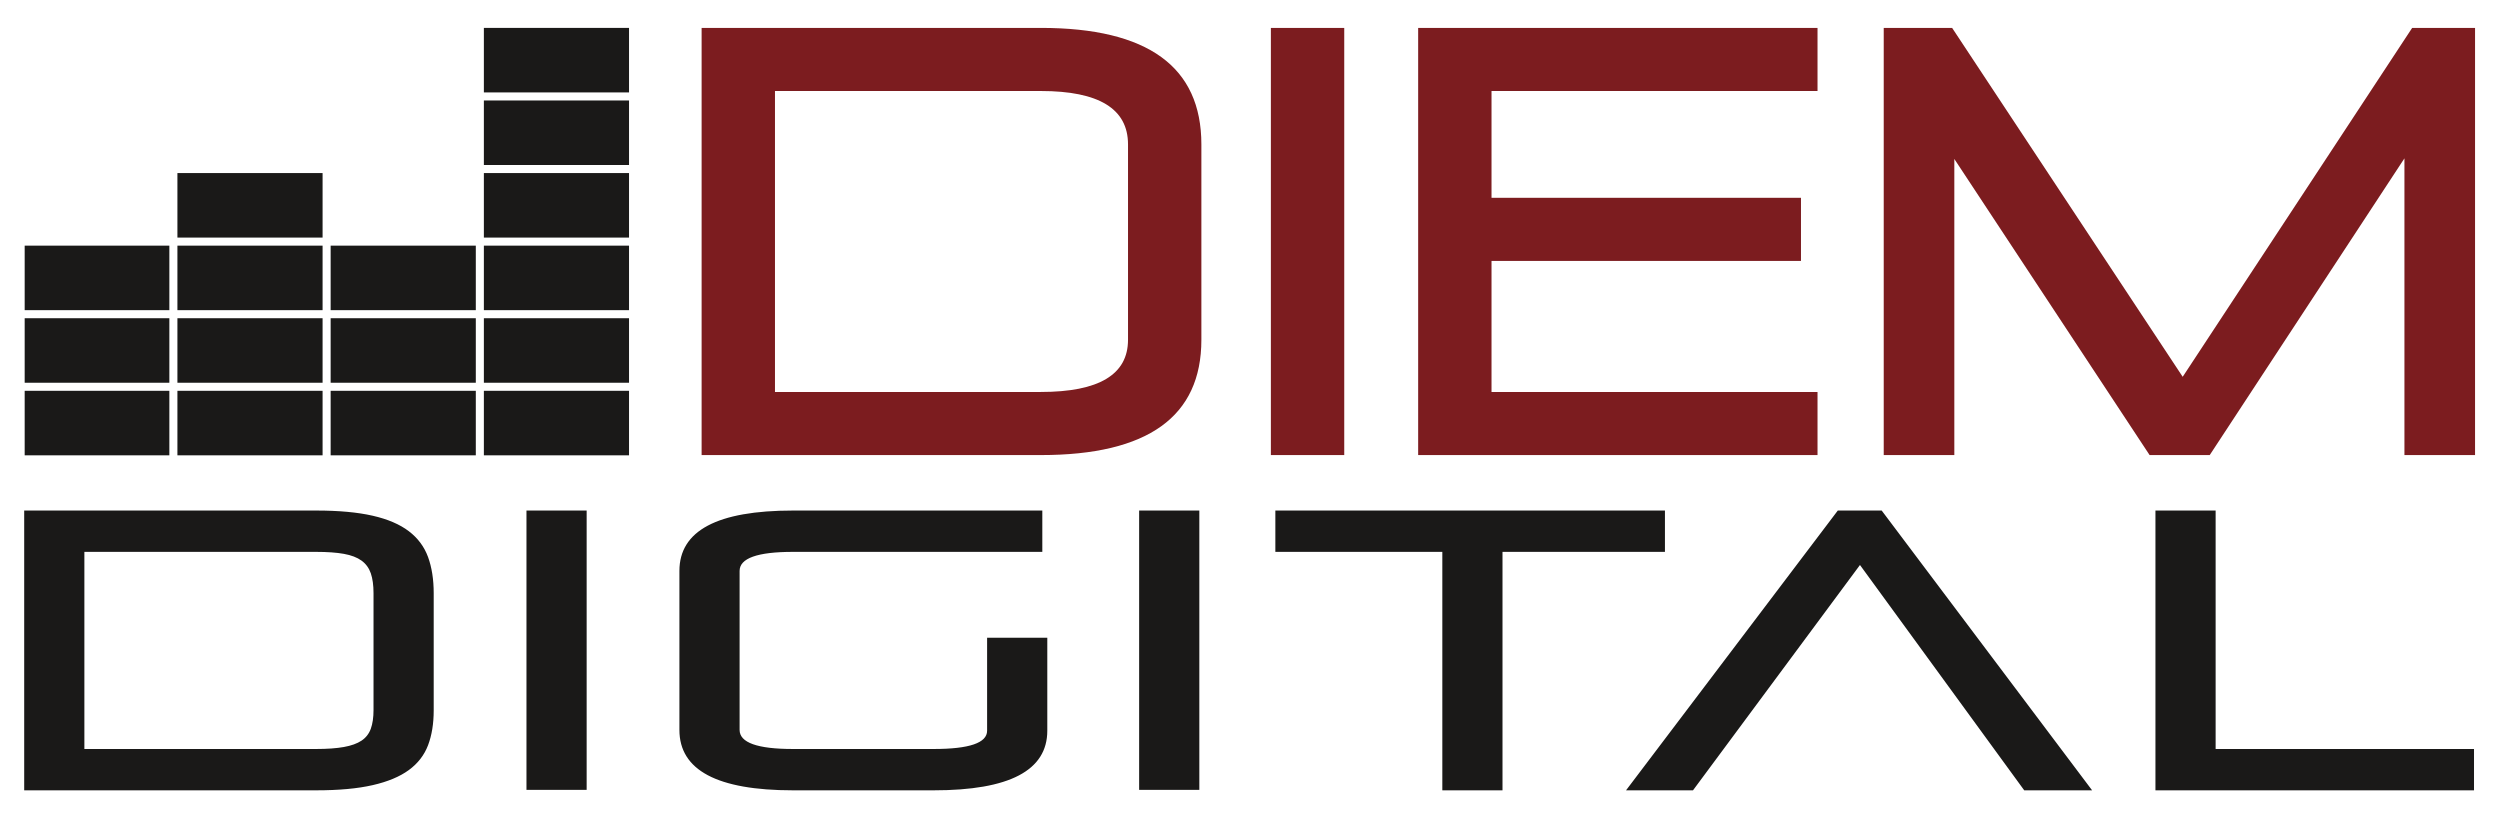
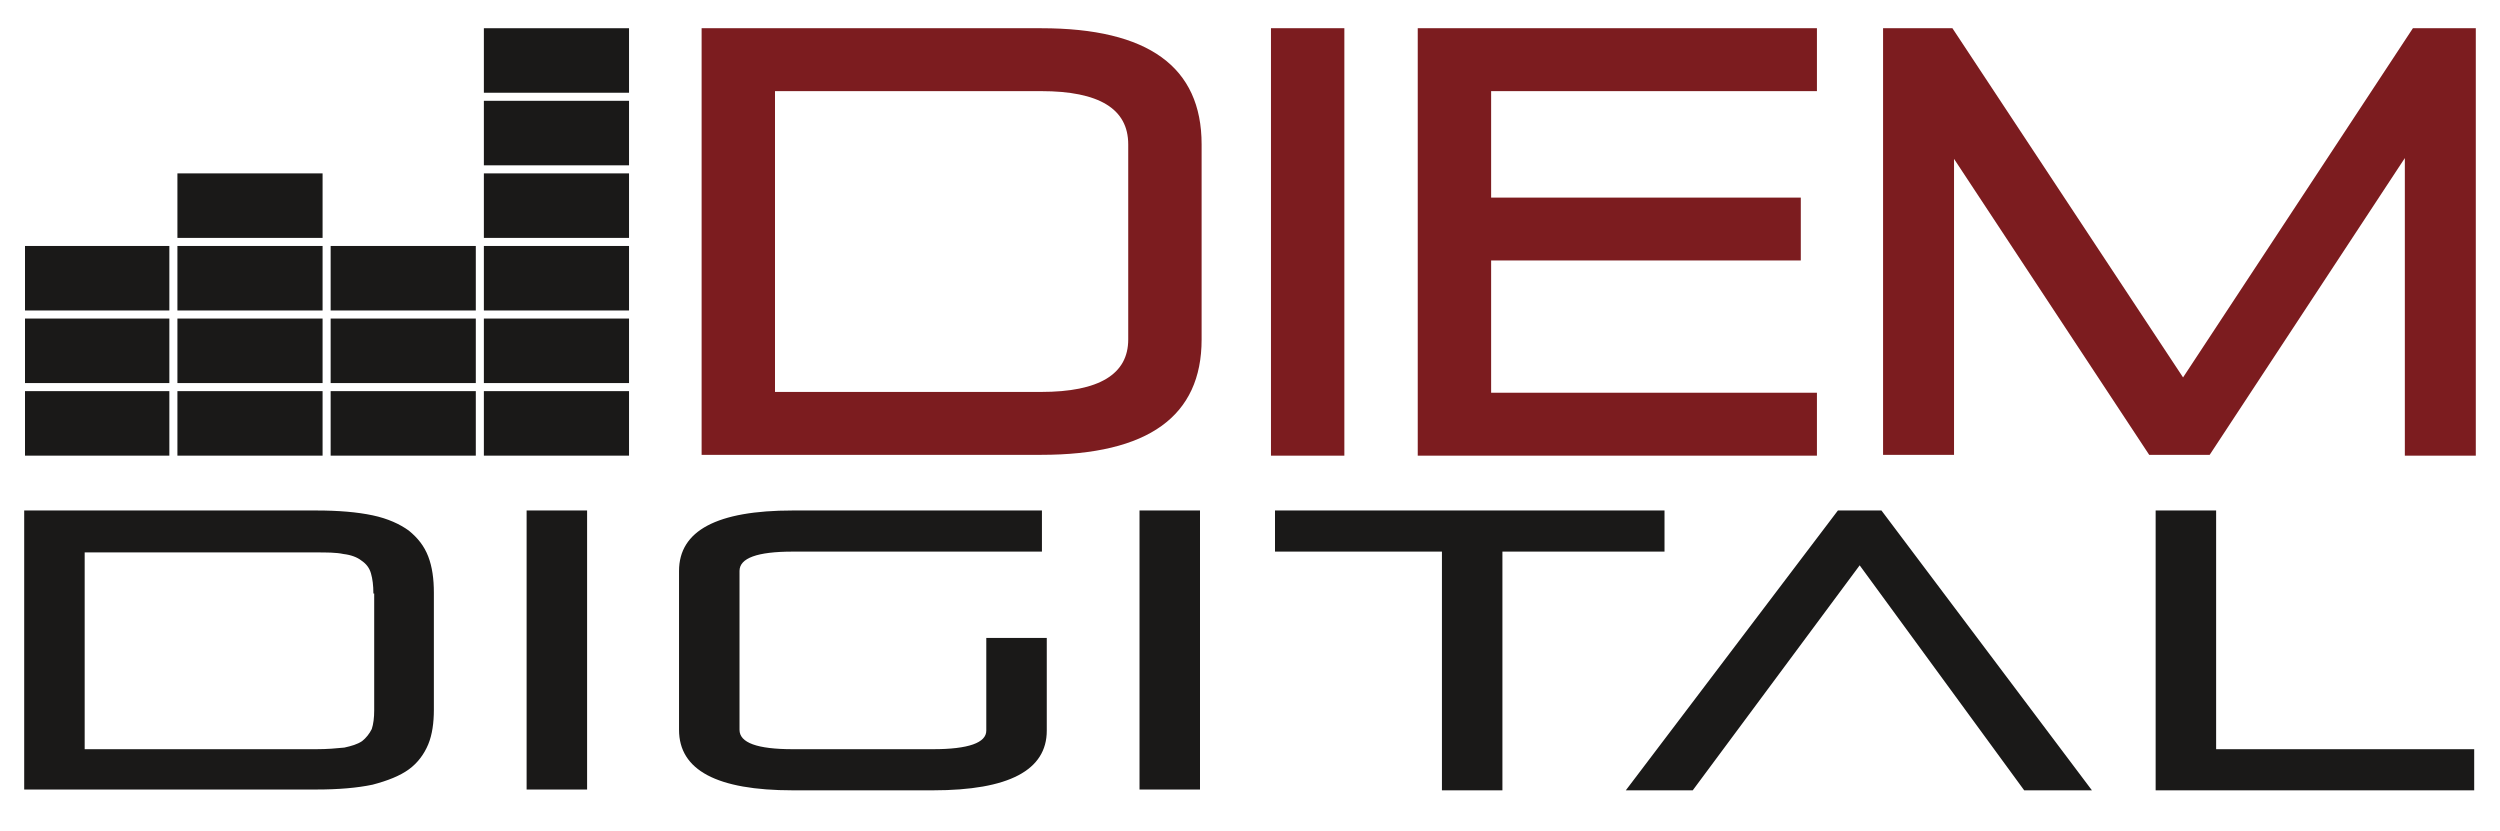
- <svg xmlns="http://www.w3.org/2000/svg" width="310px" height="103px" viewBox="0 0 310 103" version="1.1">
-   <defs />
-   <g id="Logo" stroke="none" stroke-width="1" fill="none" fill-rule="evenodd">
+ <svg xmlns="http://www.w3.org/2000/svg" version="1.1" id="Layer_1" x="0px" y="0px" viewBox="0 0 310 103" style="enable-background:new 0 0 310 103;" xml:space="preserve">
+   <style type="text/css">
+ 	.st0{fill:#1A1918;}
+ 	.st1{fill:#7C1C1F;}
+ </style>
+   <g id="Logo">
    <g id="Diem-Digital">
-       <path d="M267.275,98 L267.275,63.307 L274.738,63.307 L274.738,92.875 L306.777,92.875 L306.777,98 L267.275,98 Z M251.004,98 L230.636,70.058 L209.932,98 L201.628,98 L227.888,63.307 L233.329,63.307 L259.421,98 L251.004,98 Z M178.848,98 L178.848,68.432 L158.144,68.432 L158.144,63.307 L206.453,63.307 L206.453,68.432 L186.31,68.432 L186.31,98 L178.848,98 Z M141.253,63.307 L148.717,63.307 L148.717,97.94 L141.253,97.94 L141.253,63.307 Z M98.33,98 C88.94,98 84.247,95.503 84.247,90.509 L84.247,70.797 C84.247,65.804 88.94,63.307 98.33,63.307 L129.247,63.307 L129.247,68.432 L98.33,68.432 C93.916,68.432 91.71,69.221 91.71,70.797 L91.71,90.509 C91.71,92.086 93.916,92.875 98.33,92.875 L115.78,92.875 C120.194,92.875 122.401,92.12 122.401,90.608 L122.401,79.077 L129.865,79.077 L129.865,90.608 C129.865,95.536 125.168,98 115.78,98 L98.33,98 Z M65.282,63.307 L72.745,63.307 L72.745,97.94 L65.282,97.94 L65.282,63.307 Z M46.317,73.557 C46.317,72.571 46.205,71.75 45.981,71.093 C45.755,70.437 45.372,69.91 44.83,69.516 C44.287,69.122 43.558,68.843 42.642,68.678 C41.724,68.514 40.575,68.432 39.191,68.432 L10.463,68.432 L10.463,92.875 L39.191,92.875 C40.575,92.875 41.724,92.793 42.642,92.628 C43.558,92.464 44.287,92.202 44.83,91.84 C45.372,91.479 45.755,90.986 45.981,90.362 C46.205,89.738 46.317,88.966 46.317,88.045 L46.317,73.557 Z M3,98 L3,63.307 L39.191,63.307 C41.997,63.307 44.334,63.521 46.205,63.948 C48.074,64.375 49.572,65.016 50.694,65.87 C51.815,66.724 52.609,67.791 53.079,69.073 C53.545,70.354 53.779,71.849 53.779,73.557 L53.779,88.095 C53.779,89.738 53.545,91.175 53.079,92.407 C52.609,93.639 51.815,94.666 50.694,95.487 C49.572,96.308 48.074,96.933 46.205,97.359 C44.334,97.787 41.997,98 39.191,98 L3,98 L3,98 Z" id="Digital" fill="#1A1918" />
-       <path d="M233.582,3.46 L242.063,3.46 L270.654,46.723 L299.109,3.46 L306.906,3.46 L306.906,56.429 L298.15,56.429 L298.15,19.636 L274.006,56.429 L266.551,56.429 L242.336,19.711 L242.336,56.429 L233.582,56.429 L233.582,3.46 Z M184.949,32.352 L184.949,48.604 L225.373,48.604 L225.373,56.429 L175.852,56.429 L175.852,3.46 L225.373,3.46 L225.373,11.285 L184.949,11.285 L184.949,24.527 L223.322,24.527 L223.322,32.352 L184.949,32.352 Z M157.589,3.46 L166.686,3.46 L166.686,56.429 L157.589,56.429 L157.589,3.46 Z M129.066,48.604 C136.271,48.604 139.874,46.448 139.874,42.133 L139.874,17.906 C139.874,13.493 136.271,11.285 129.066,11.285 L96.097,11.285 L96.097,48.604 L129.066,48.604 Z M87,3.46 L129.066,3.46 C142.336,3.46 148.971,8.275 148.971,17.906 L148.971,42.133 C148.971,51.664 142.336,56.429 129.066,56.429 L87,56.429 L87,3.46 L87,3.46 Z" id="DIEM" fill="#7C1C1F" />
-       <path d="M60,3.46 L78,3.46 L78,11.46 L60,11.46 L60,3.46 Z M60,12.46 L78,12.46 L78,20.46 L60,20.46 L60,12.46 Z M60,21.46 L78,21.46 L78,29.46 L60,29.46 L60,21.46 Z M60,30.46 L78,30.46 L78,38.46 L60,38.46 L60,30.46 Z M60,39.46 L78,39.46 L78,47.46 L60,47.46 L60,39.46 Z M60,48.46 L78,48.46 L78,56.46 L60,56.46 L60,48.46 Z M41,30.46 L59,30.46 L59,38.46 L41,38.46 L41,30.46 Z M41,39.46 L59,39.46 L59,47.46 L41,47.46 L41,39.46 Z M41,48.46 L59,48.46 L59,56.46 L41,56.46 L41,48.46 Z M22,21.46 L40,21.46 L40,29.46 L22,29.46 L22,21.46 Z M22,30.46 L40,30.46 L40,38.46 L22,38.46 L22,30.46 Z M22,39.46 L40,39.46 L40,47.46 L22,47.46 L22,39.46 Z M22,48.46 L40,48.46 L40,56.46 L22,56.46 L22,48.46 Z M3.06,30.46 L21,30.46 L21,38.46 L3.06,38.46 L3.06,30.46 Z M3.06,39.46 L21,39.46 L21,47.46 L3.06,47.46 L3.06,39.46 Z M3.06,48.46 L21,48.46 L21,56.46 L3.06,56.46 L3.06,48.46 Z" id="Bars" fill="#1A1918" />
+       <path id="Digital" class="st0" d="M267.3,98V63.3h7.5v29.6h32V98H267.3z M251,98l-20.4-27.9L209.9,98    h-8.3l26.3-34.7h5.4L259.4,98H251z M178.8,98V68.4h-20.7v-5.1h48.3v5.1h-20.1V98H178.8z M141.3,63.3h7.5v34.6h-7.5V63.3z M98.3,98    c-9.4,0-14.1-2.5-14.1-7.5V70.8c0-5,4.7-7.5,14.1-7.5h30.9v5.1H98.3c-4.4,0-6.6,0.8-6.6,2.4v19.7c0,1.6,2.2,2.4,6.6,2.4h17.4    c4.4,0,6.6-0.8,6.6-2.3V79.1h7.5v11.5c0,4.9-4.7,7.4-14.1,7.4H98.3z M65.3,63.3h7.5v34.6h-7.5V63.3z M46.3,73.6    c0-1-0.1-1.8-0.3-2.5c-0.2-0.7-0.6-1.2-1.2-1.6c-0.5-0.4-1.3-0.7-2.2-0.8c-0.9-0.2-2.1-0.2-3.5-0.2H10.5v24.4h28.7    c1.4,0,2.5-0.1,3.5-0.2c0.9-0.2,1.6-0.4,2.2-0.8c0.5-0.4,0.9-0.9,1.2-1.5c0.2-0.6,0.3-1.4,0.3-2.3V73.6z M3,98V63.3h36.2    c2.8,0,5.1,0.2,7,0.6c1.9,0.4,3.4,1.1,4.5,1.9c1.1,0.9,1.9,1.9,2.4,3.2c0.5,1.3,0.7,2.8,0.7,4.5v14.5c0,1.6-0.2,3.1-0.7,4.3    c-0.5,1.2-1.3,2.3-2.4,3.1c-1.1,0.8-2.6,1.4-4.5,1.9c-1.9,0.4-4.2,0.6-7,0.6H3L3,98z" />
+       <path id="DIEM" class="st1" d="M233.6,3.5h8.5l28.6,43.3l28.5-43.3h7.8v53h-8.8V19.6L274,56.4h-7.5    l-24.2-36.7v36.7h-8.8V3.5z M184.9,32.4v16.3h40.4v7.8h-49.5v-53h49.5v7.8h-40.4v13.2h38.4v7.8H184.9z M157.6,3.5h9.1v53h-9.1V3.5    z M129.1,48.6c7.2,0,10.8-2.2,10.8-6.5V17.9c0-4.4-3.6-6.6-10.8-6.6h-33v37.3H129.1z M87,3.5h42.1c13.3,0,19.9,4.8,19.9,14.4v24.2    c0,9.5-6.6,14.3-19.9,14.3H87V3.5L87,3.5z" />
+       <path id="Bars" class="st0" d="M60,3.5h18v8H60V3.5z M60,12.5h18v8H60V12.5z M60,21.5h18v8H60V21.5z     M60,30.5h18v8H60V30.5z M60,39.5h18v8H60V39.5z M60,48.5h18v8H60V48.5z M41,30.5h18v8H41V30.5z M41,39.5h18v8H41V39.5z M41,48.5    h18v8H41V48.5z M22,21.5h18v8H22V21.5z M22,30.5h18v8H22V30.5z M22,39.5h18v8H22V39.5z M22,48.5h18v8H22V48.5z M3.1,30.5H21v8H3.1    V30.5z M3.1,39.5H21v8H3.1V39.5z M3.1,48.5H21v8H3.1V48.5z" />
    </g>
  </g>
</svg>
